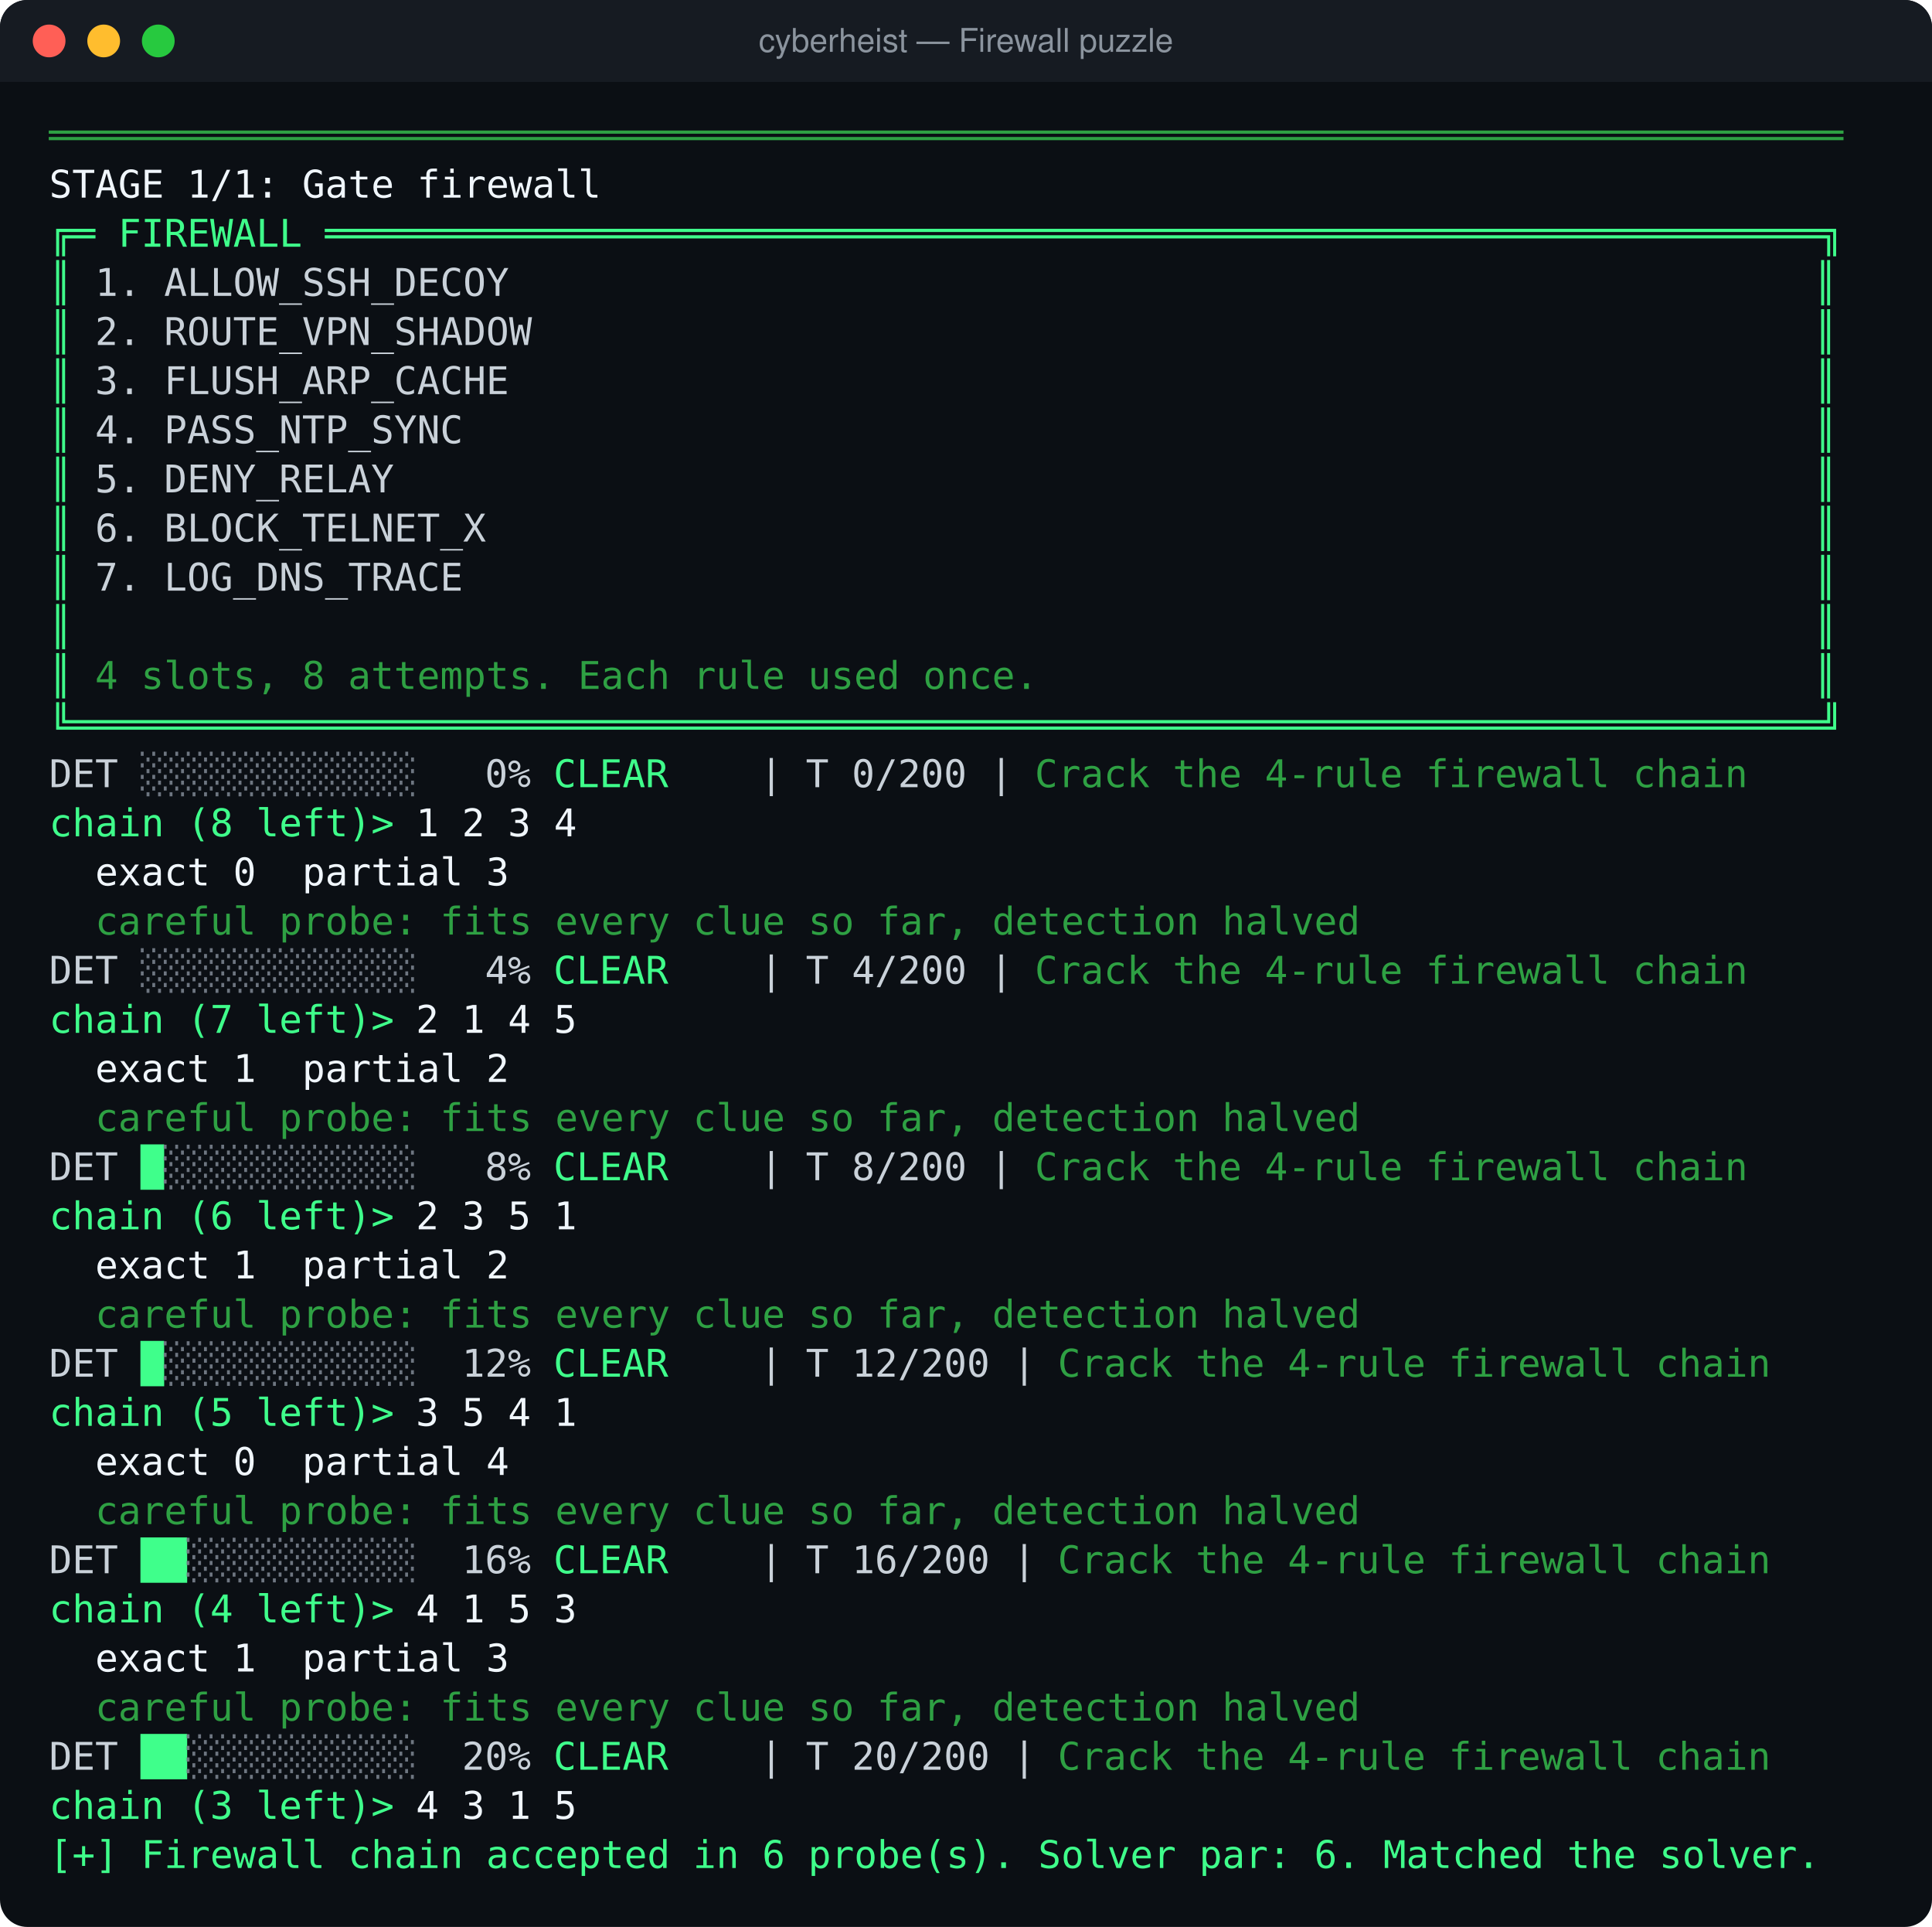
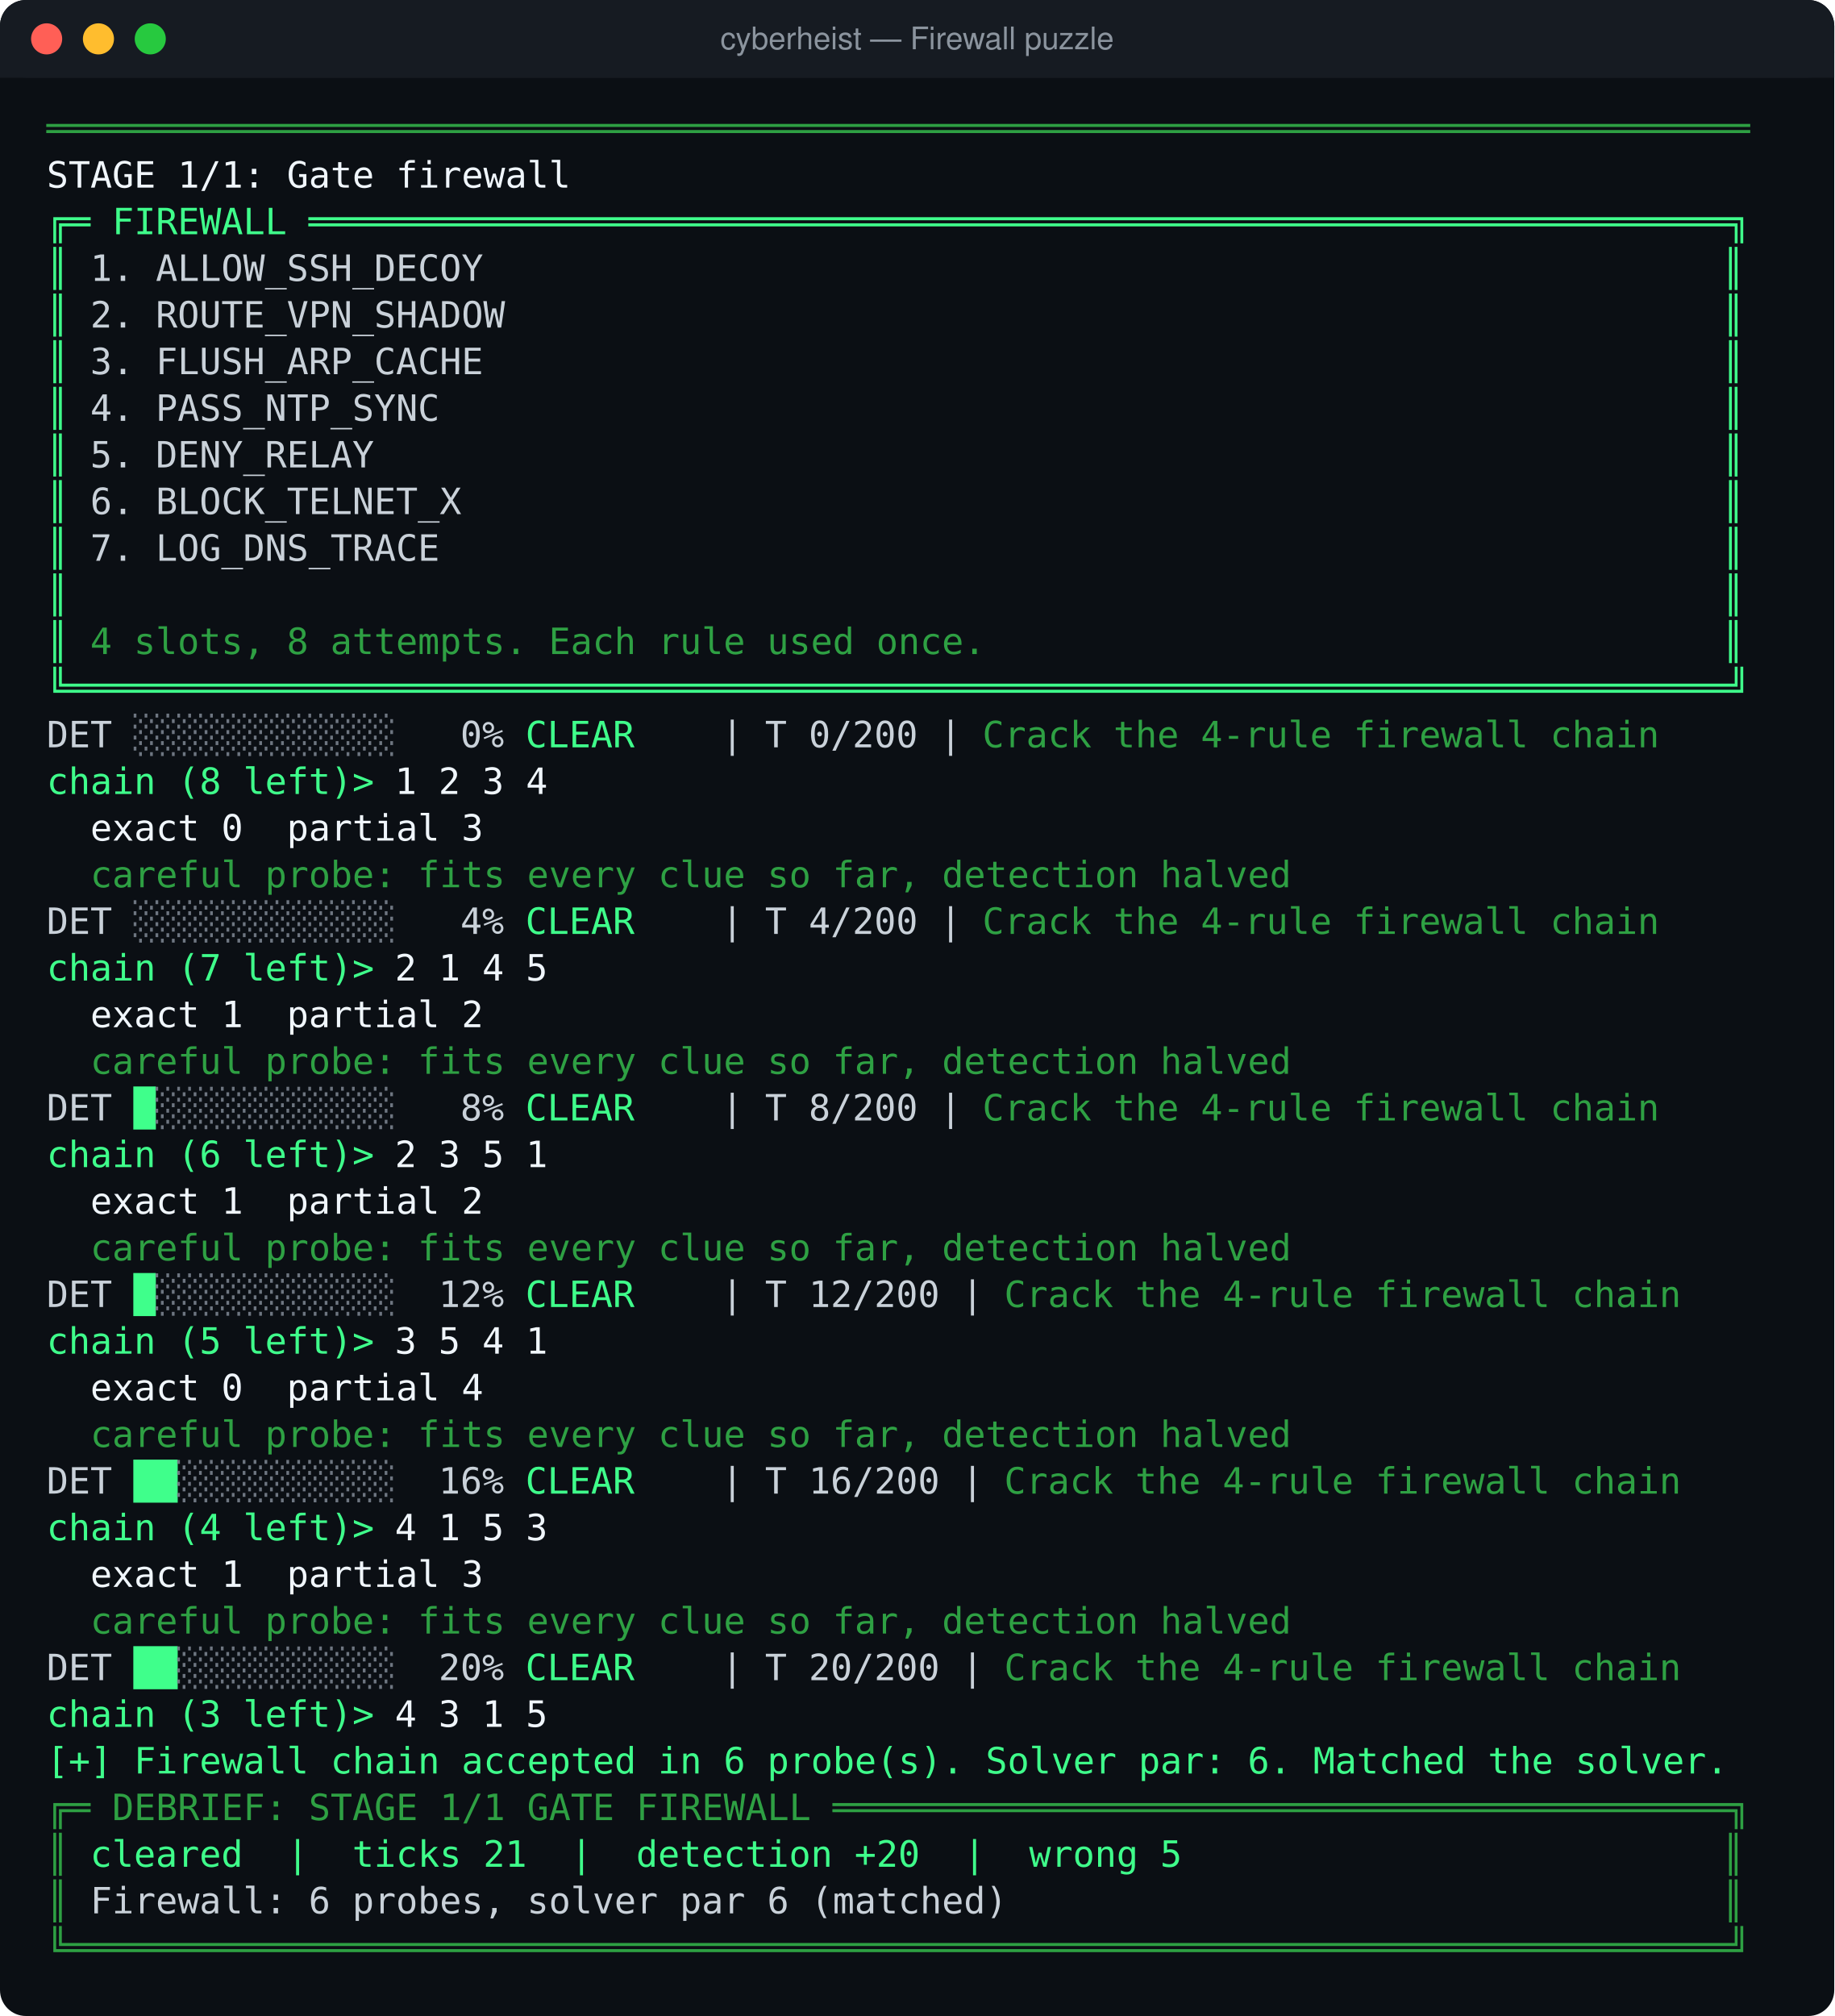
- <svg xmlns="http://www.w3.org/2000/svg" width="708" height="706" viewBox="0 0 708 706">
+ <svg xmlns="http://www.w3.org/2000/svg" width="708" height="778" viewBox="0 0 708 778">
  <rect width="100%" height="100%" rx="10" fill="#0b0f14" />
  <rect width="100%" height="30" rx="10" fill="#161b22" />
  <rect y="20" width="100%" height="10" fill="#161b22" />
  <circle cx="18" cy="15" r="6" fill="#ff5f56" />
  <circle cx="38" cy="15" r="6" fill="#ffbd2e" />
  <circle cx="58" cy="15" r="6" fill="#27c93f" />
  <text x="354" y="19" fill="#8b949e" font-family="Segoe UI, Helvetica, Arial, sans-serif" font-size="12" text-anchor="middle">cyberheist — Firewall puzzle</text>
  <g font-family="Cascadia Mono, Consolas, DejaVu Sans Mono, Menlo, monospace" font-size="14" xml:space="preserve">
    <text y="54.4">
      <tspan x="18.0" textLength="655.2" lengthAdjust="spacingAndGlyphs" fill="#2ea043">══════════════════════════════════════════════════════════════════════════════</tspan>
    </text>
    <text y="72.4">
      <tspan x="18.0" textLength="201.6" lengthAdjust="spacingAndGlyphs" fill="#f0f6fc">STAGE 1/1: Gate firewall</tspan>
    </text>
    <text y="90.4">
      <tspan x="18.0" textLength="655.2" lengthAdjust="spacingAndGlyphs" fill="#3fff8b">╔═ FIREWALL ═════════════════════════════════════════════════════════════════╗</tspan>
    </text>
    <text y="108.4">
      <tspan x="18.0" textLength="8.4" lengthAdjust="spacingAndGlyphs" fill="#3fff8b">║</tspan>
      <tspan x="26.4" textLength="638.4" lengthAdjust="spacingAndGlyphs" fill="#c9d1d9"> 1. ALLOW_SSH_DECOY                                                         </tspan>
      <tspan x="664.8" textLength="8.4" lengthAdjust="spacingAndGlyphs" fill="#3fff8b">║</tspan>
    </text>
    <text y="126.4">
      <tspan x="18.0" textLength="8.4" lengthAdjust="spacingAndGlyphs" fill="#3fff8b">║</tspan>
      <tspan x="26.4" textLength="638.4" lengthAdjust="spacingAndGlyphs" fill="#c9d1d9"> 2. ROUTE_VPN_SHADOW                                                        </tspan>
      <tspan x="664.8" textLength="8.4" lengthAdjust="spacingAndGlyphs" fill="#3fff8b">║</tspan>
    </text>
    <text y="144.4">
      <tspan x="18.0" textLength="8.4" lengthAdjust="spacingAndGlyphs" fill="#3fff8b">║</tspan>
      <tspan x="26.4" textLength="638.4" lengthAdjust="spacingAndGlyphs" fill="#c9d1d9"> 3. FLUSH_ARP_CACHE                                                         </tspan>
      <tspan x="664.8" textLength="8.4" lengthAdjust="spacingAndGlyphs" fill="#3fff8b">║</tspan>
    </text>
    <text y="162.4">
      <tspan x="18.0" textLength="8.4" lengthAdjust="spacingAndGlyphs" fill="#3fff8b">║</tspan>
      <tspan x="26.4" textLength="638.4" lengthAdjust="spacingAndGlyphs" fill="#c9d1d9"> 4. PASS_NTP_SYNC                                                           </tspan>
      <tspan x="664.8" textLength="8.4" lengthAdjust="spacingAndGlyphs" fill="#3fff8b">║</tspan>
    </text>
    <text y="180.4">
      <tspan x="18.0" textLength="8.4" lengthAdjust="spacingAndGlyphs" fill="#3fff8b">║</tspan>
      <tspan x="26.4" textLength="638.4" lengthAdjust="spacingAndGlyphs" fill="#c9d1d9"> 5. DENY_RELAY                                                              </tspan>
      <tspan x="664.8" textLength="8.4" lengthAdjust="spacingAndGlyphs" fill="#3fff8b">║</tspan>
    </text>
    <text y="198.4">
      <tspan x="18.0" textLength="8.4" lengthAdjust="spacingAndGlyphs" fill="#3fff8b">║</tspan>
      <tspan x="26.4" textLength="638.4" lengthAdjust="spacingAndGlyphs" fill="#c9d1d9"> 6. BLOCK_TELNET_X                                                          </tspan>
      <tspan x="664.8" textLength="8.4" lengthAdjust="spacingAndGlyphs" fill="#3fff8b">║</tspan>
    </text>
    <text y="216.4">
      <tspan x="18.0" textLength="8.4" lengthAdjust="spacingAndGlyphs" fill="#3fff8b">║</tspan>
      <tspan x="26.4" textLength="638.4" lengthAdjust="spacingAndGlyphs" fill="#c9d1d9"> 7. LOG_DNS_TRACE                                                           </tspan>
      <tspan x="664.8" textLength="8.4" lengthAdjust="spacingAndGlyphs" fill="#3fff8b">║</tspan>
    </text>
    <text y="234.4">
      <tspan x="18.0" textLength="8.4" lengthAdjust="spacingAndGlyphs" fill="#3fff8b">║</tspan>
      <tspan x="26.4" textLength="638.4" lengthAdjust="spacingAndGlyphs" fill="#c9d1d9">                                                                            </tspan>
      <tspan x="664.8" textLength="8.4" lengthAdjust="spacingAndGlyphs" fill="#3fff8b">║</tspan>
    </text>
    <text y="252.4">
      <tspan x="18.0" textLength="8.4" lengthAdjust="spacingAndGlyphs" fill="#3fff8b">║</tspan>
      <tspan x="26.4" textLength="8.4" lengthAdjust="spacingAndGlyphs" fill="#c9d1d9"> </tspan>
      <tspan x="34.8" textLength="344.4" lengthAdjust="spacingAndGlyphs" fill="#2ea043">4 slots, 8 attempts. Each rule used once.</tspan>
      <tspan x="379.2" textLength="285.6" lengthAdjust="spacingAndGlyphs" fill="#c9d1d9">                                  </tspan>
      <tspan x="664.8" textLength="8.4" lengthAdjust="spacingAndGlyphs" fill="#3fff8b">║</tspan>
    </text>
    <text y="270.4">
      <tspan x="18.0" textLength="655.2" lengthAdjust="spacingAndGlyphs" fill="#3fff8b">╚════════════════════════════════════════════════════════════════════════════╝</tspan>
    </text>
    <text y="288.4">
      <tspan x="18.0" textLength="33.6" lengthAdjust="spacingAndGlyphs" fill="#c9d1d9">DET </tspan>
      <tspan x="51.6" textLength="100.8" lengthAdjust="spacingAndGlyphs" fill="#6e7681">░░░░░░░░░░░░</tspan>
      <tspan x="152.4" textLength="50.4" lengthAdjust="spacingAndGlyphs" fill="#c9d1d9">   0% </tspan>
      <tspan x="202.8" textLength="67.2" lengthAdjust="spacingAndGlyphs" fill="#3fff8b">CLEAR   </tspan>
      <tspan x="270.0" textLength="109.2" lengthAdjust="spacingAndGlyphs" fill="#c9d1d9"> | T 0/200 | </tspan>
      <tspan x="379.2" textLength="260.4" lengthAdjust="spacingAndGlyphs" fill="#2ea043">Crack the 4-rule firewall chain</tspan>
    </text>
    <text y="306.4">
      <tspan x="18.0" textLength="134.4" lengthAdjust="spacingAndGlyphs" fill="#3fff8b">chain (8 left)&gt; </tspan>
      <tspan x="152.4" textLength="58.8" lengthAdjust="spacingAndGlyphs" fill="#f0f6fc">1 2 3 4</tspan>
    </text>
    <text y="324.4">
      <tspan x="18.0" textLength="168.0" lengthAdjust="spacingAndGlyphs" fill="#f0f6fc">  exact 0  partial 3</tspan>
    </text>
    <text y="342.4">
      <tspan x="18.0" textLength="478.8" lengthAdjust="spacingAndGlyphs" fill="#2ea043">  careful probe: fits every clue so far, detection halved</tspan>
    </text>
    <text y="360.4">
      <tspan x="18.0" textLength="33.6" lengthAdjust="spacingAndGlyphs" fill="#c9d1d9">DET </tspan>
      <tspan x="51.6" textLength="100.8" lengthAdjust="spacingAndGlyphs" fill="#6e7681">░░░░░░░░░░░░</tspan>
      <tspan x="152.4" textLength="50.4" lengthAdjust="spacingAndGlyphs" fill="#c9d1d9">   4% </tspan>
      <tspan x="202.8" textLength="67.2" lengthAdjust="spacingAndGlyphs" fill="#3fff8b">CLEAR   </tspan>
      <tspan x="270.0" textLength="109.2" lengthAdjust="spacingAndGlyphs" fill="#c9d1d9"> | T 4/200 | </tspan>
      <tspan x="379.2" textLength="260.4" lengthAdjust="spacingAndGlyphs" fill="#2ea043">Crack the 4-rule firewall chain</tspan>
    </text>
    <text y="378.4">
      <tspan x="18.0" textLength="134.4" lengthAdjust="spacingAndGlyphs" fill="#3fff8b">chain (7 left)&gt; </tspan>
      <tspan x="152.4" textLength="58.8" lengthAdjust="spacingAndGlyphs" fill="#f0f6fc">2 1 4 5</tspan>
    </text>
    <text y="396.4">
      <tspan x="18.0" textLength="168.0" lengthAdjust="spacingAndGlyphs" fill="#f0f6fc">  exact 1  partial 2</tspan>
    </text>
    <text y="414.4">
      <tspan x="18.0" textLength="478.8" lengthAdjust="spacingAndGlyphs" fill="#2ea043">  careful probe: fits every clue so far, detection halved</tspan>
    </text>
    <text y="432.4">
      <tspan x="18.0" textLength="33.6" lengthAdjust="spacingAndGlyphs" fill="#c9d1d9">DET </tspan>
      <tspan x="51.6" textLength="8.4" lengthAdjust="spacingAndGlyphs" fill="#3fff8b">█</tspan>
      <tspan x="60.0" textLength="92.4" lengthAdjust="spacingAndGlyphs" fill="#6e7681">░░░░░░░░░░░</tspan>
      <tspan x="152.4" textLength="50.4" lengthAdjust="spacingAndGlyphs" fill="#c9d1d9">   8% </tspan>
      <tspan x="202.8" textLength="67.2" lengthAdjust="spacingAndGlyphs" fill="#3fff8b">CLEAR   </tspan>
      <tspan x="270.0" textLength="109.2" lengthAdjust="spacingAndGlyphs" fill="#c9d1d9"> | T 8/200 | </tspan>
      <tspan x="379.2" textLength="260.4" lengthAdjust="spacingAndGlyphs" fill="#2ea043">Crack the 4-rule firewall chain</tspan>
    </text>
    <text y="450.4">
      <tspan x="18.0" textLength="134.4" lengthAdjust="spacingAndGlyphs" fill="#3fff8b">chain (6 left)&gt; </tspan>
      <tspan x="152.4" textLength="58.8" lengthAdjust="spacingAndGlyphs" fill="#f0f6fc">2 3 5 1</tspan>
    </text>
    <text y="468.4">
      <tspan x="18.0" textLength="168.0" lengthAdjust="spacingAndGlyphs" fill="#f0f6fc">  exact 1  partial 2</tspan>
    </text>
    <text y="486.4">
      <tspan x="18.0" textLength="478.8" lengthAdjust="spacingAndGlyphs" fill="#2ea043">  careful probe: fits every clue so far, detection halved</tspan>
    </text>
    <text y="504.4">
      <tspan x="18.0" textLength="33.6" lengthAdjust="spacingAndGlyphs" fill="#c9d1d9">DET </tspan>
      <tspan x="51.6" textLength="8.4" lengthAdjust="spacingAndGlyphs" fill="#3fff8b">█</tspan>
      <tspan x="60.0" textLength="92.4" lengthAdjust="spacingAndGlyphs" fill="#6e7681">░░░░░░░░░░░</tspan>
      <tspan x="152.4" textLength="50.4" lengthAdjust="spacingAndGlyphs" fill="#c9d1d9">  12% </tspan>
      <tspan x="202.8" textLength="67.2" lengthAdjust="spacingAndGlyphs" fill="#3fff8b">CLEAR   </tspan>
      <tspan x="270.0" textLength="117.6" lengthAdjust="spacingAndGlyphs" fill="#c9d1d9"> | T 12/200 | </tspan>
      <tspan x="387.6" textLength="260.4" lengthAdjust="spacingAndGlyphs" fill="#2ea043">Crack the 4-rule firewall chain</tspan>
    </text>
    <text y="522.4">
      <tspan x="18.0" textLength="134.4" lengthAdjust="spacingAndGlyphs" fill="#3fff8b">chain (5 left)&gt; </tspan>
      <tspan x="152.4" textLength="58.8" lengthAdjust="spacingAndGlyphs" fill="#f0f6fc">3 5 4 1</tspan>
    </text>
    <text y="540.4">
      <tspan x="18.0" textLength="168.0" lengthAdjust="spacingAndGlyphs" fill="#f0f6fc">  exact 0  partial 4</tspan>
    </text>
    <text y="558.4">
      <tspan x="18.0" textLength="478.8" lengthAdjust="spacingAndGlyphs" fill="#2ea043">  careful probe: fits every clue so far, detection halved</tspan>
    </text>
    <text y="576.4">
      <tspan x="18.0" textLength="33.6" lengthAdjust="spacingAndGlyphs" fill="#c9d1d9">DET </tspan>
      <tspan x="51.6" textLength="16.8" lengthAdjust="spacingAndGlyphs" fill="#3fff8b">██</tspan>
      <tspan x="68.4" textLength="84.0" lengthAdjust="spacingAndGlyphs" fill="#6e7681">░░░░░░░░░░</tspan>
      <tspan x="152.4" textLength="50.4" lengthAdjust="spacingAndGlyphs" fill="#c9d1d9">  16% </tspan>
      <tspan x="202.8" textLength="67.2" lengthAdjust="spacingAndGlyphs" fill="#3fff8b">CLEAR   </tspan>
      <tspan x="270.0" textLength="117.6" lengthAdjust="spacingAndGlyphs" fill="#c9d1d9"> | T 16/200 | </tspan>
      <tspan x="387.6" textLength="260.4" lengthAdjust="spacingAndGlyphs" fill="#2ea043">Crack the 4-rule firewall chain</tspan>
    </text>
    <text y="594.4">
      <tspan x="18.0" textLength="134.4" lengthAdjust="spacingAndGlyphs" fill="#3fff8b">chain (4 left)&gt; </tspan>
      <tspan x="152.4" textLength="58.8" lengthAdjust="spacingAndGlyphs" fill="#f0f6fc">4 1 5 3</tspan>
    </text>
    <text y="612.4">
      <tspan x="18.0" textLength="168.0" lengthAdjust="spacingAndGlyphs" fill="#f0f6fc">  exact 1  partial 3</tspan>
    </text>
    <text y="630.4">
      <tspan x="18.0" textLength="478.8" lengthAdjust="spacingAndGlyphs" fill="#2ea043">  careful probe: fits every clue so far, detection halved</tspan>
    </text>
    <text y="648.4">
      <tspan x="18.0" textLength="33.6" lengthAdjust="spacingAndGlyphs" fill="#c9d1d9">DET </tspan>
      <tspan x="51.6" textLength="16.8" lengthAdjust="spacingAndGlyphs" fill="#3fff8b">██</tspan>
      <tspan x="68.4" textLength="84.0" lengthAdjust="spacingAndGlyphs" fill="#6e7681">░░░░░░░░░░</tspan>
      <tspan x="152.4" textLength="50.4" lengthAdjust="spacingAndGlyphs" fill="#c9d1d9">  20% </tspan>
      <tspan x="202.8" textLength="67.2" lengthAdjust="spacingAndGlyphs" fill="#3fff8b">CLEAR   </tspan>
      <tspan x="270.0" textLength="117.6" lengthAdjust="spacingAndGlyphs" fill="#c9d1d9"> | T 20/200 | </tspan>
      <tspan x="387.6" textLength="260.4" lengthAdjust="spacingAndGlyphs" fill="#2ea043">Crack the 4-rule firewall chain</tspan>
    </text>
    <text y="666.4">
      <tspan x="18.0" textLength="134.4" lengthAdjust="spacingAndGlyphs" fill="#3fff8b">chain (3 left)&gt; </tspan>
      <tspan x="152.4" textLength="58.8" lengthAdjust="spacingAndGlyphs" fill="#f0f6fc">4 3 1 5</tspan>
    </text>
    <text y="684.4">
      <tspan x="18.0" textLength="646.8" lengthAdjust="spacingAndGlyphs" fill="#3fff8b">[+] Firewall chain accepted in 6 probe(s). Solver par: 6. Matched the solver.</tspan>
    </text>
+     <text y="702.4">
+       <tspan x="18.0" textLength="655.2" lengthAdjust="spacingAndGlyphs" fill="#2ea043">╔═ DEBRIEF: STAGE 1/1 GATE FIREWALL ═════════════════════════════════════════╗</tspan>
+     </text>
+     <text y="720.4">
+       <tspan x="18.0" textLength="8.4" lengthAdjust="spacingAndGlyphs" fill="#2ea043">║</tspan>
+       <tspan x="26.4" textLength="8.4" lengthAdjust="spacingAndGlyphs" fill="#c9d1d9"> </tspan>
+       <tspan x="34.8" textLength="420.0" lengthAdjust="spacingAndGlyphs" fill="#3fff8b">cleared  |  ticks 21  |  detection +20  |  wrong 5</tspan>
+       <tspan x="454.8" textLength="210.0" lengthAdjust="spacingAndGlyphs" fill="#c9d1d9">                         </tspan>
+       <tspan x="664.8" textLength="8.4" lengthAdjust="spacingAndGlyphs" fill="#2ea043">║</tspan>
+     </text>
+     <text y="738.4">
+       <tspan x="18.0" textLength="8.4" lengthAdjust="spacingAndGlyphs" fill="#2ea043">║</tspan>
+       <tspan x="26.4" textLength="638.4" lengthAdjust="spacingAndGlyphs" fill="#c9d1d9"> Firewall: 6 probes, solver par 6 (matched)                                 </tspan>
+       <tspan x="664.8" textLength="8.4" lengthAdjust="spacingAndGlyphs" fill="#2ea043">║</tspan>
+     </text>
+     <text y="756.4">
+       <tspan x="18.0" textLength="655.2" lengthAdjust="spacingAndGlyphs" fill="#2ea043">╚════════════════════════════════════════════════════════════════════════════╝</tspan>
+     </text>
  </g>
</svg>
